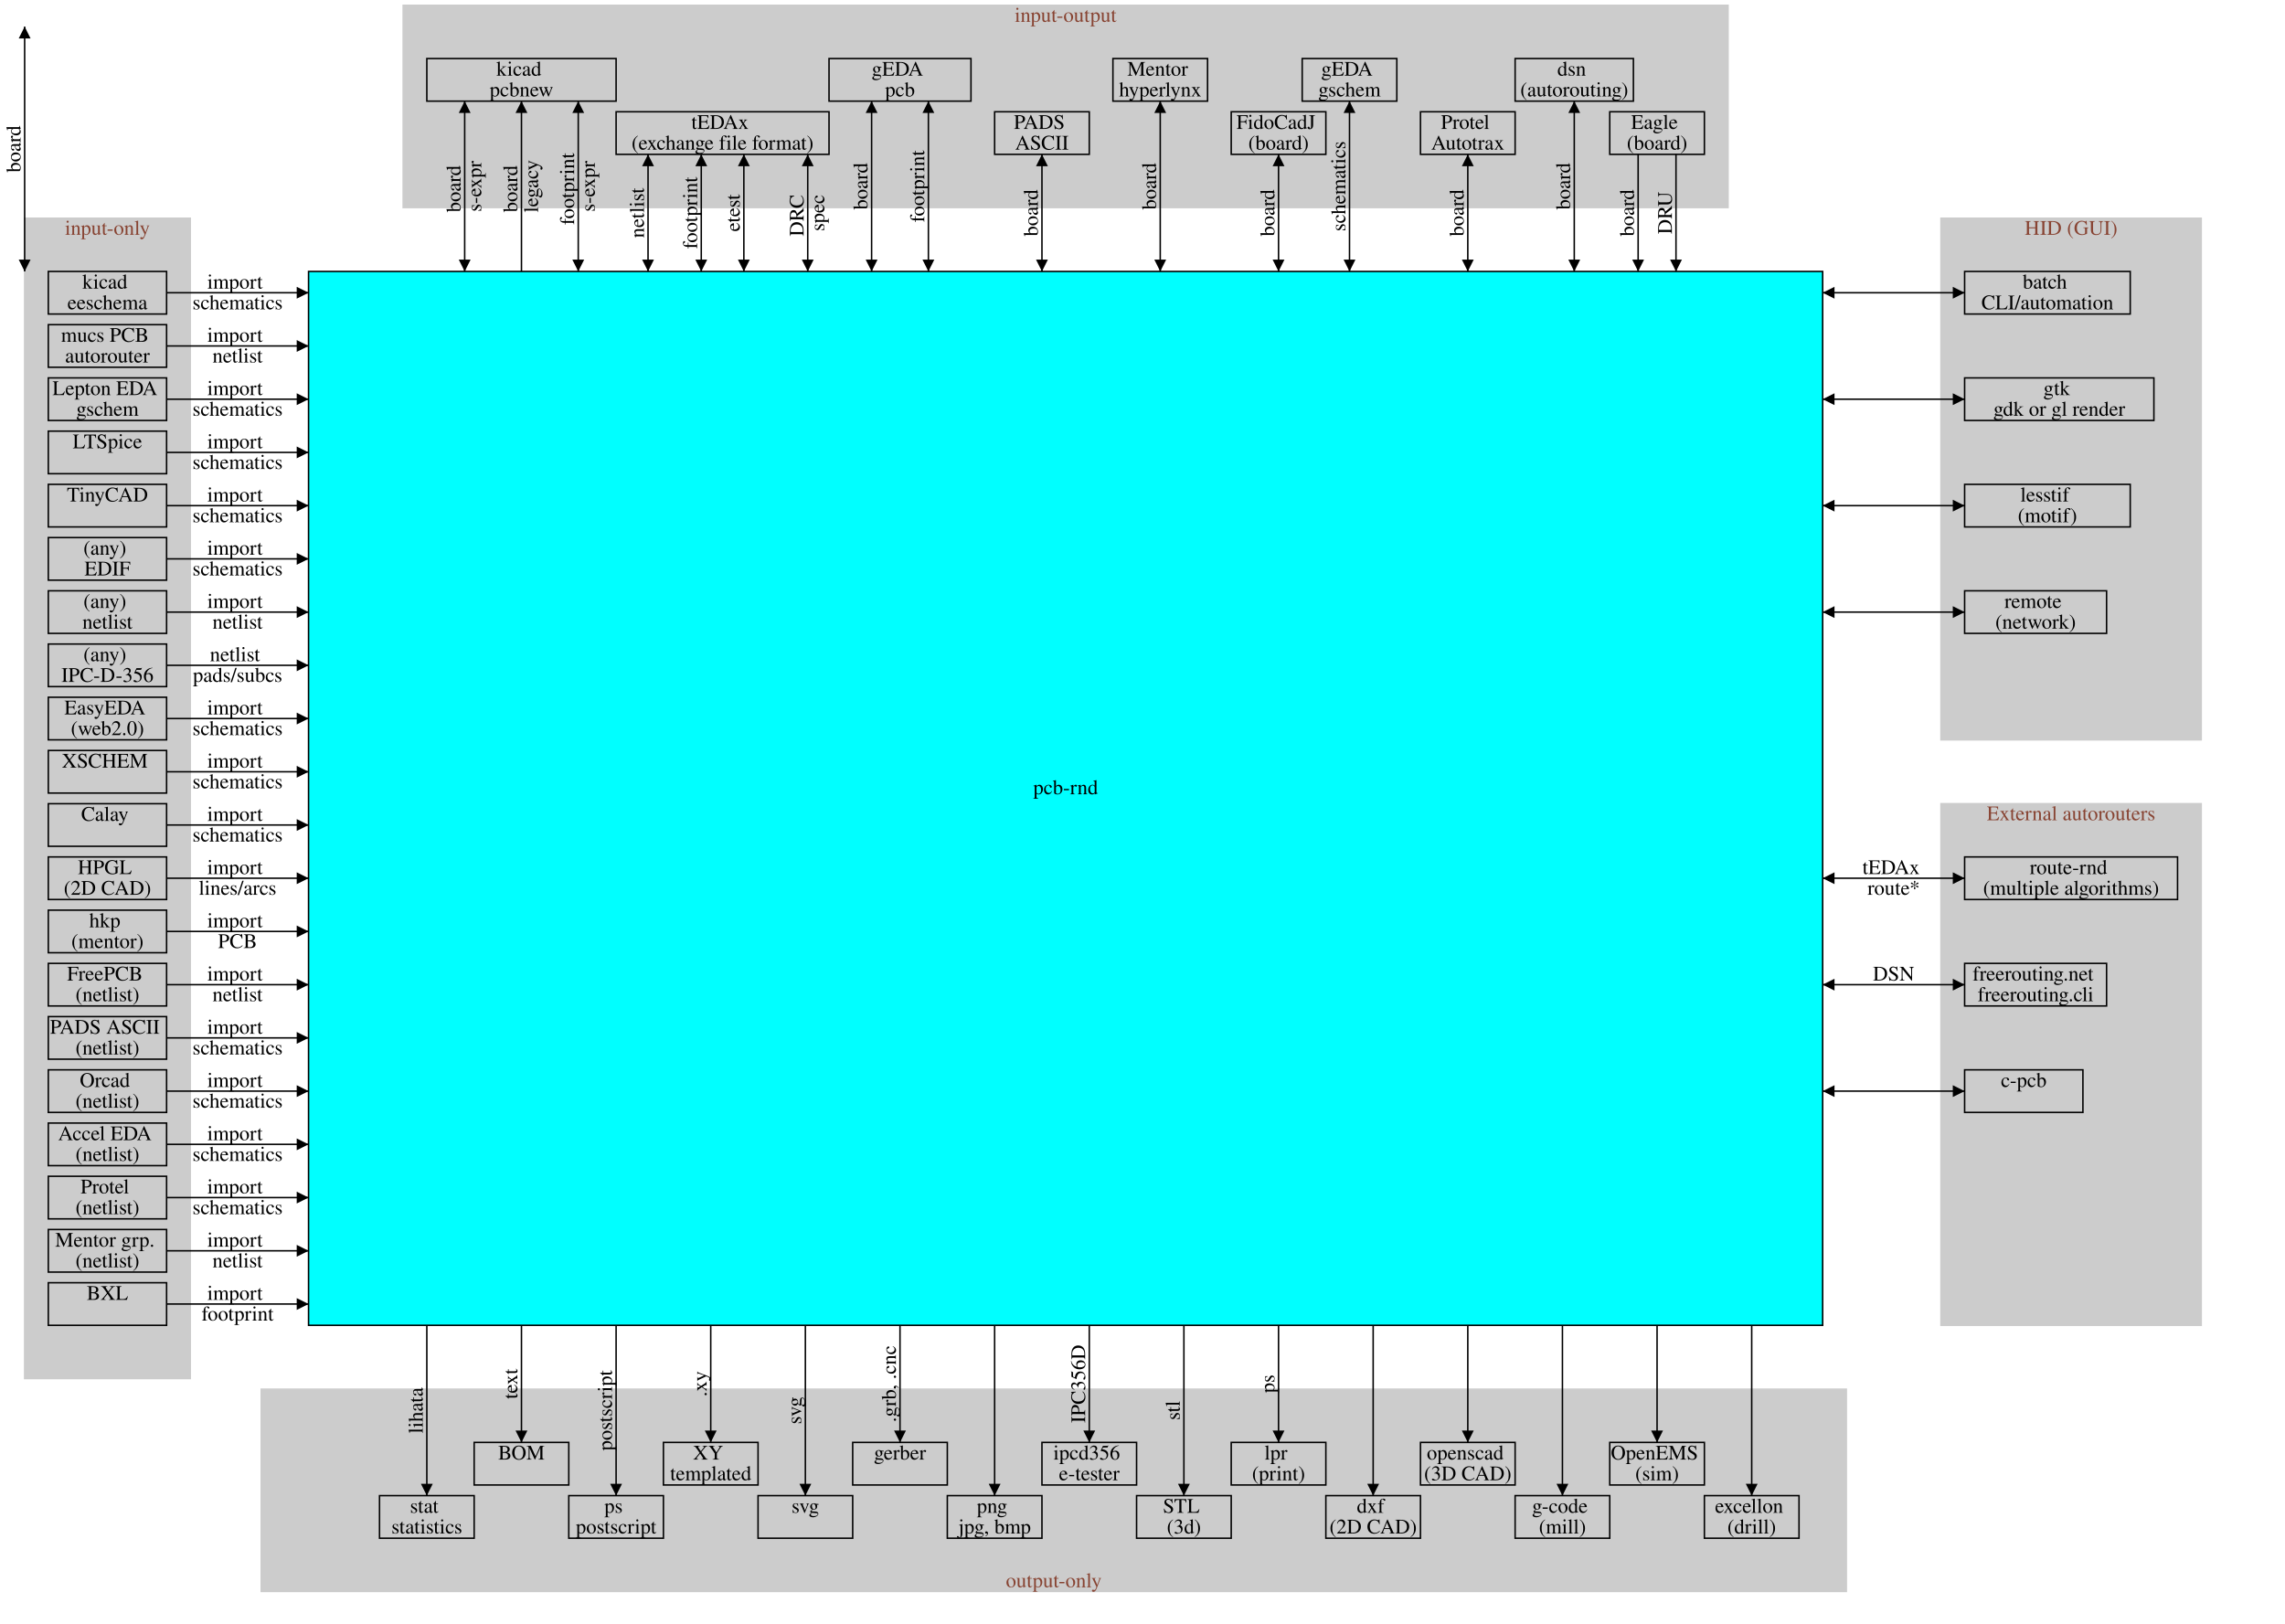
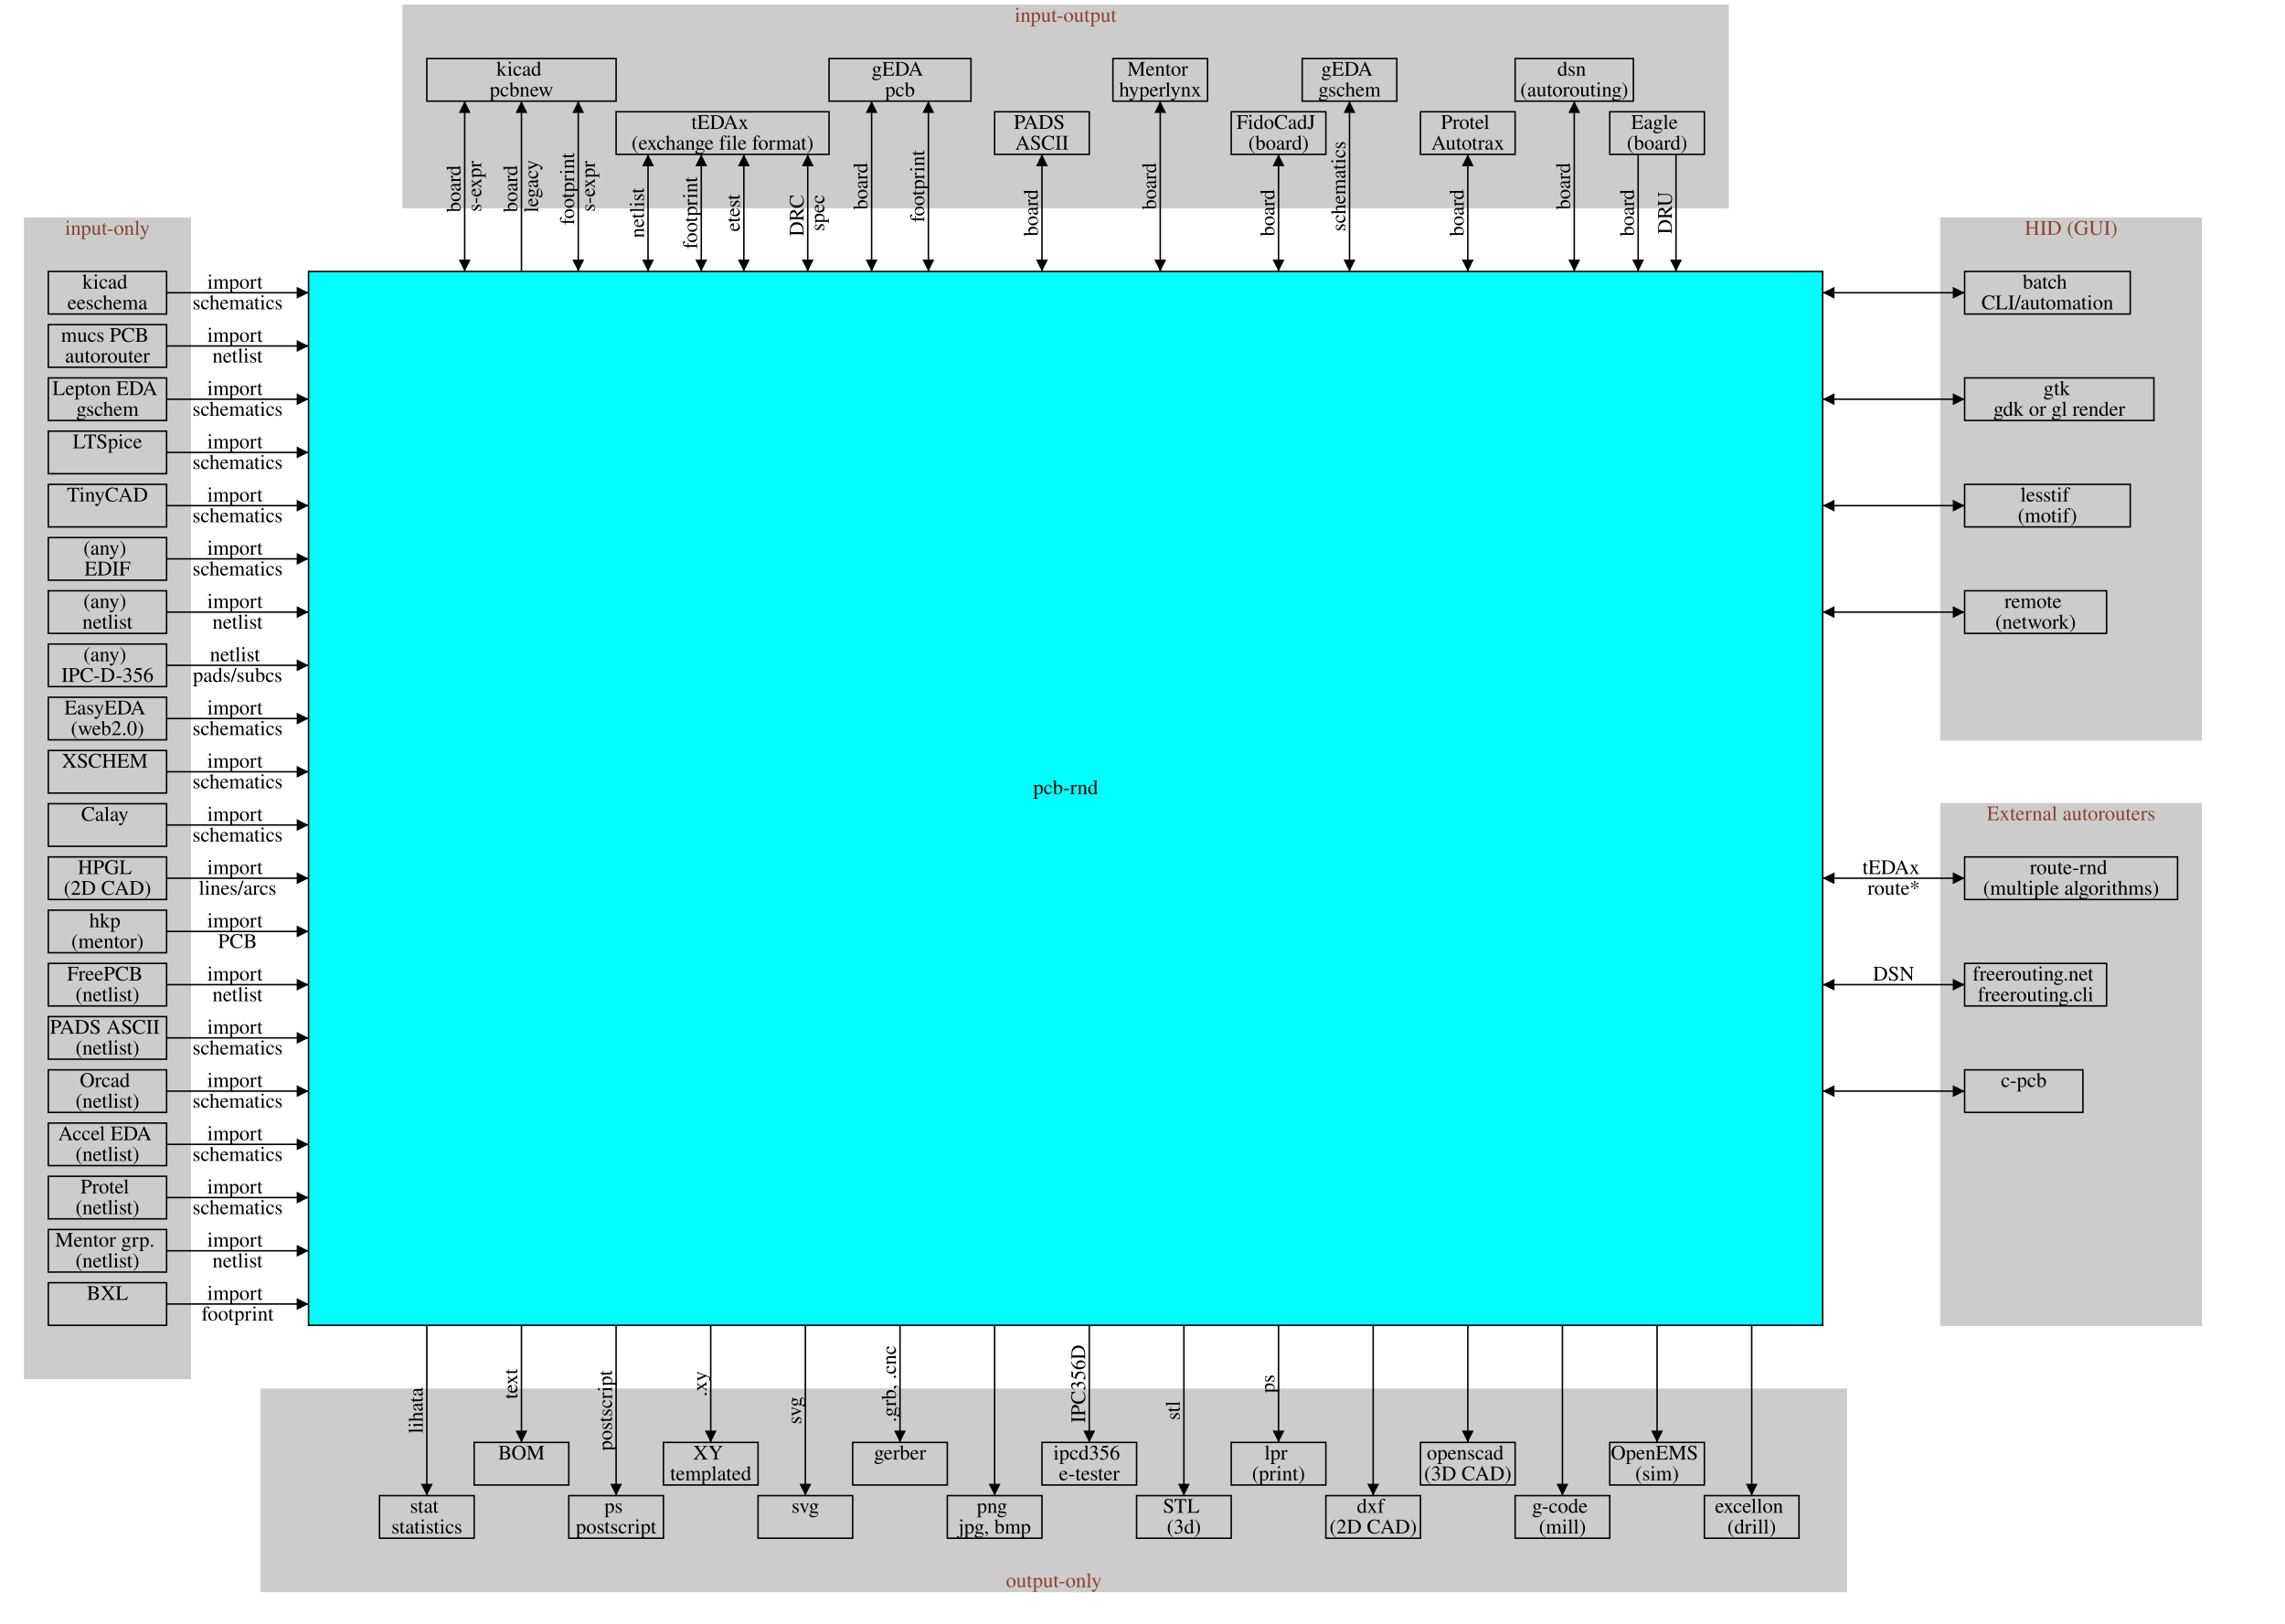
<svg xmlns="http://www.w3.org/2000/svg" width="1520pt" height="1080pt" viewBox="-8 -18 1528 1098">
  <g>
    <marker id="ahs" viewBox="0 0 60 60" refX="0" refY="30" markerUnits="strokeWidth" markerWidth="8" markerHeight="10" orient="auto">
      <path d="M 60 0 L 0 30 L 60 60 z" />
    </marker>
    <marker id="ahe" viewBox="-60 0 60 60" refX="0" refY="30" markerUnits="strokeWidth" markerWidth="8" markerHeight="10" orient="auto">
      <g transform="scale(-1 1)">
        <path d="M 60 0 L 0 30 L 60 60 z" />
      </g>
    </marker>
    <polygon fill="#00ffff" stroke="#000000" points="192,165.6 1216,165.6  1216,878.4 192,878.4" />
    <text fill="#000000" text-anchor="middle" x="704" y="522" font-family="Times,serif" font-size="14.00">
      <tspan dy="-0.2em">pcb-rnd</tspan>
    </text>
    <polygon fill="#cccccc" stroke="#cccccc" points="160,921.6 1232,921.6  1232,1058.4 160,1058.4" />
    <text fill="#884433" text-anchor="middle" x="696" y="1058.4" font-family="Times,serif" font-size="14.00">
      <tspan dy="-0.2em">output-only</tspan>
    </text>
    <polygon fill="#cccccc" stroke="#cccccc" points="256,-14.4 1152,-14.4  1152,122.4 256,122.4" />
    <text fill="#884433" text-anchor="middle" x="704" y="-14.4" font-family="Times,serif" font-size="14.00">
      <tspan dy="0.8em">input-output</tspan>
    </text>
    <polygon fill="#cccccc" stroke="#cccccc" points="0,129.6 112,129.6  112,914.4 0,914.4" />
    <text fill="#884433" text-anchor="middle" x="56" y="129.6" font-family="Times,serif" font-size="14.00">
      <tspan dy="0.8em">input-only</tspan>
    </text>
    <polygon fill="#cccccc" stroke="#cccccc" points="1296,129.6 1472,129.6  1472,482.4 1296,482.4" />
    <text fill="#884433" text-anchor="middle" x="1384" y="129.6" font-family="Times,serif" font-size="14.00">
      <tspan dy="0.8em">HID (GUI)</tspan>
    </text>
    <polygon fill="#cccccc" stroke="#cccccc" points="1296,525.6 1472,525.6  1472,878.4 1296,878.4" />
    <text fill="#884433" text-anchor="middle" x="1384" y="525.6" font-family="Times,serif" font-size="14.00">
      <tspan dy="0.8em">External autorouters</tspan>
    </text>
    <polygon fill="none" stroke="#000000" points="400,57.6 544,57.6  544,86.4 400,86.4" />
    <text fill="#000000" text-anchor="middle" x="472" y="72" font-family="Times,serif" font-size="14.00">
      <tspan dy="-0.2em">tEDAx</tspan>
      <tspan x="472" dy="1em">(exchange file format)</tspan>
    </text>
    <polygon fill="none" stroke="#000000" points="1312,561.6 1456,561.6  1456,590.4 1312,590.4" />
    <text fill="#000000" text-anchor="middle" x="1384" y="576" font-family="Times,serif" font-size="14.00">
      <tspan dy="-0.2em">route-rnd</tspan>
      <tspan x="1384" dy="1em">(multiple algorithms)</tspan>
    </text>
    <polygon fill="none" stroke="#000000" points="1312,237.6 1440,237.6  1440,266.4 1312,266.4" />
    <text fill="#000000" text-anchor="middle" x="1376" y="252" font-family="Times,serif" font-size="14.00">
      <tspan dy="-0.2em">gtk</tspan>
      <tspan x="1376" dy="1em">gdk or gl render</tspan>
    </text>
    <polygon fill="none" stroke="#000000" points="272,21.6 400,21.6  400,50.4 272,50.4" />
    <text fill="#000000" text-anchor="middle" x="336" y="36" font-family="Times,serif" font-size="14.00">
      <tspan dy="-0.2em">kicad</tspan>
      <tspan x="336" dy="1em">pcbnew</tspan>
    </text>
    <polygon fill="none" stroke="#000000" points="1312,165.6 1424,165.6  1424,194.4 1312,194.4" />
    <text fill="#000000" text-anchor="middle" x="1368" y="180" font-family="Times,serif" font-size="14.00">
      <tspan dy="-0.2em">batch</tspan>
      <tspan x="1368" dy="1em">CLI/automation</tspan>
    </text>
    <polygon fill="none" stroke="#000000" points="1312,309.6 1424,309.6  1424,338.4 1312,338.4" />
    <text fill="#000000" text-anchor="middle" x="1368" y="324" font-family="Times,serif" font-size="14.00">
      <tspan dy="-0.2em">lesstif</tspan>
      <tspan x="1368" dy="1em">(motif)</tspan>
    </text>
    <polygon fill="none" stroke="#000000" points="1312,381.6 1408,381.6  1408,410.4 1312,410.4" />
    <text fill="#000000" text-anchor="middle" x="1360" y="396" font-family="Times,serif" font-size="14.00">
      <tspan dy="-0.2em">remote</tspan>
      <tspan x="1360" dy="1em">(network)</tspan>
    </text>
    <polygon fill="none" stroke="#000000" points="544,21.6 640,21.6  640,50.4 544,50.4" />
    <text fill="#000000" text-anchor="middle" x="592" y="36" font-family="Times,serif" font-size="14.00">
      <tspan dy="-0.2em">gEDA</tspan>
      <tspan x="592" dy="1em">pcb</tspan>
    </text>
    <polygon fill="none" stroke="#000000" points="1312,633.6 1408,633.6  1408,662.4 1312,662.4" />
    <text fill="#000000" text-anchor="middle" x="1360" y="648" font-family="Times,serif" font-size="14.00">
      <tspan dy="-0.2em">freerouting.net</tspan>
      <tspan x="1360" dy="1em">freerouting.cli</tspan>
    </text>
    <polygon fill="none" stroke="#000000" points="16,309.6 96,309.6  96,338.4 16,338.4" />
    <text fill="#000000" text-anchor="middle" x="56" y="324" font-family="Times,serif" font-size="14.00">
      <tspan dy="-0.2em">TinyCAD</tspan>
    </text>
    <polygon fill="none" stroke="#000000" points="16,525.6 96,525.6  96,554.4 16,554.4" />
    <text fill="#000000" text-anchor="middle" x="56" y="540" font-family="Times,serif" font-size="14.00">
      <tspan dy="-0.2em">Calay</tspan>
      <tspan x="56" dy="1em" />
    </text>
    <polygon fill="none" stroke="#000000" points="16,201.6 96,201.6  96,230.4 16,230.4" />
    <text fill="#000000" text-anchor="middle" x="56" y="216" font-family="Times,serif" font-size="14.00">
      <tspan dy="-0.2em">mucs PCB</tspan>
      <tspan x="56" dy="1em">autorouter</tspan>
    </text>
    <polygon fill="none" stroke="#000000" points="16,489.6 96,489.6  96,518.4 16,518.4" />
    <text fill="#000000" text-anchor="middle" x="56" y="504" font-family="Times,serif" font-size="14.00">
      <tspan dy="-0.2em">XSCHEM</tspan>
      <tspan x="56" dy="1em" />
    </text>
    <polygon fill="none" stroke="#000000" points="16,417.6 96,417.6  96,446.4 16,446.4" />
    <text fill="#000000" text-anchor="middle" x="56" y="432" font-family="Times,serif" font-size="14.00">
      <tspan dy="-0.2em">(any)</tspan>
      <tspan x="56" dy="1em">IPC-D-356</tspan>
    </text>
    <polygon fill="none" stroke="#000000" points="16,345.6 96,345.6  96,374.4 16,374.4" />
    <text fill="#000000" text-anchor="middle" x="56" y="360" font-family="Times,serif" font-size="14.00">
      <tspan dy="-0.2em">(any)</tspan>
      <tspan x="56" dy="1em">EDIF</tspan>
    </text>
    <polygon fill="none" stroke="#000000" points="16,273.6 96,273.6  96,302.4 16,302.4" />
    <text fill="#000000" text-anchor="middle" x="56" y="288" font-family="Times,serif" font-size="14.00">
      <tspan dy="-0.2em">LTSpice</tspan>
    </text>
    <polygon fill="none" stroke="#000000" points="16,237.6 96,237.6  96,266.4 16,266.4" />
    <text fill="#000000" text-anchor="middle" x="56" y="252" font-family="Times,serif" font-size="14.00">
      <tspan dy="-0.2em">Lepton EDA</tspan>
      <tspan x="56" dy="1em">gschem</tspan>
    </text>
    <polygon fill="none" stroke="#000000" points="16,453.6 96,453.6  96,482.4 16,482.4" />
    <text fill="#000000" text-anchor="middle" x="56" y="468" font-family="Times,serif" font-size="14.00">
      <tspan dy="-0.2em">EasyEDA</tspan>
      <tspan x="56" dy="1em">(web2.0)</tspan>
    </text>
    <polygon fill="none" stroke="#000000" points="16,165.6 96,165.6  96,194.4 16,194.4" />
    <text fill="#000000" text-anchor="middle" x="56" y="180" font-family="Times,serif" font-size="14.00">
      <tspan dy="-0.2em">kicad</tspan>
      <tspan x="56" dy="1em">eeschema</tspan>
    </text>
    <polygon fill="none" stroke="#000000" points="16,381.6 96,381.6  96,410.4 16,410.4" />
    <text fill="#000000" text-anchor="middle" x="56" y="396" font-family="Times,serif" font-size="14.00">
      <tspan dy="-0.2em">(any)</tspan>
      <tspan x="56" dy="1em">netlist</tspan>
    </text>
    <polygon fill="none" stroke="#000000" points="1008,21.6 1088,21.6  1088,50.4 1008,50.4" />
    <text fill="#000000" text-anchor="middle" x="1048" y="36" font-family="Times,serif" font-size="14.00">
      <tspan dy="-0.2em">dsn</tspan>
      <tspan x="1048" dy="1em">(autorouting)</tspan>
    </text>
    <polygon fill="none" stroke="#000000" points="16,561.6 96,561.6  96,590.4 16,590.4" />
    <text fill="#000000" text-anchor="middle" x="56" y="576" font-family="Times,serif" font-size="14.00">
      <tspan dy="-0.2em">HPGL</tspan>
      <tspan x="56" dy="1em">(2D CAD)</tspan>
    </text>
    <polygon fill="none" stroke="#000000" points="16,633.6 96,633.6  96,662.4 16,662.4" />
    <text fill="#000000" text-anchor="middle" x="56" y="648" font-family="Times,serif" font-size="14.00">
      <tspan dy="-0.2em">FreePCB</tspan>
      <tspan x="56" dy="1em">(netlist)</tspan>
    </text>
    <polygon fill="none" stroke="#000000" points="16,741.6 96,741.6  96,770.4 16,770.4" />
    <text fill="#000000" text-anchor="middle" x="56" y="756" font-family="Times,serif" font-size="14.00">
      <tspan dy="-0.2em">Accel EDA</tspan>
      <tspan x="56" dy="1em">(netlist)</tspan>
    </text>
    <polygon fill="none" stroke="#000000" points="16,597.6 96,597.6  96,626.4 16,626.4" />
    <text fill="#000000" text-anchor="middle" x="56" y="612" font-family="Times,serif" font-size="14.00">
      <tspan dy="-0.2em">hkp</tspan>
      <tspan x="56" dy="1em">(mentor)</tspan>
    </text>
    <polygon fill="none" stroke="#000000" points="16,777.6 96,777.6  96,806.4 16,806.4" />
    <text fill="#000000" text-anchor="middle" x="56" y="792" font-family="Times,serif" font-size="14.00">
      <tspan dy="-0.2em">Protel</tspan>
      <tspan x="56" dy="1em">(netlist)</tspan>
    </text>
    <polygon fill="none" stroke="#000000" points="1312,705.6 1392,705.6  1392,734.4 1312,734.4" />
    <text fill="#000000" text-anchor="middle" x="1352" y="720" font-family="Times,serif" font-size="14.00">
      <tspan dy="-0.2em">c-pcb</tspan>
    </text>
    <polygon fill="none" stroke="#000000" points="16,813.6 96,813.6  96,842.4 16,842.4" />
    <text fill="#000000" text-anchor="middle" x="56" y="828" font-family="Times,serif" font-size="14.00">
      <tspan dy="-0.2em">Mentor grp.</tspan>
      <tspan x="56" dy="1em">(netlist)</tspan>
    </text>
    <polygon fill="none" stroke="#000000" points="16,705.6 96,705.6  96,734.4 16,734.4" />
    <text fill="#000000" text-anchor="middle" x="56" y="720" font-family="Times,serif" font-size="14.00">
      <tspan dy="-0.2em">Orcad</tspan>
      <tspan x="56" dy="1em">(netlist)</tspan>
    </text>
    <polygon fill="none" stroke="#000000" points="16,849.6 96,849.6  96,878.4 16,878.4" />
    <text fill="#000000" text-anchor="middle" x="56" y="864" font-family="Times,serif" font-size="14.00">
      <tspan dy="-0.2em">BXL</tspan>
    </text>
    <polygon fill="none" stroke="#000000" points="16,669.6 96,669.6  96,698.4 16,698.4" />
    <text fill="#000000" text-anchor="middle" x="56" y="684" font-family="Times,serif" font-size="14.00">
      <tspan dy="-0.2em">PADS ASCII</tspan>
      <tspan x="56" dy="1em">(netlist)</tspan>
    </text>
    <polygon fill="none" stroke="#000000" points="864,21.6 928,21.6  928,50.4 864,50.4" />
    <text fill="#000000" text-anchor="middle" x="896" y="36" font-family="Times,serif" font-size="14.00">
      <tspan dy="-0.2em">gEDA</tspan>
      <tspan x="896" dy="1em">gschem</tspan>
    </text>
    <polygon fill="none" stroke="#000000" points="736,21.6 800,21.6  800,50.4 736,50.4" />
    <text fill="#000000" text-anchor="middle" x="768" y="36" font-family="Times,serif" font-size="14.00">
      <tspan dy="-0.2em">Mentor</tspan>
      <tspan x="768" dy="1em">hyperlynx</tspan>
    </text>
    <polygon fill="none" stroke="#000000" points="656,57.6 720,57.6  720,86.4 656,86.4" />
    <text fill="#000000" text-anchor="middle" x="688" y="72" font-family="Times,serif" font-size="14.00">
      <tspan dy="-0.2em">PADS</tspan>
      <tspan x="688" dy="1em">ASCII</tspan>
    </text>
    <polygon fill="none" stroke="#000000" points="1072,57.6 1136,57.6  1136,86.4 1072,86.4" />
    <text fill="#000000" text-anchor="middle" x="1104" y="72" font-family="Times,serif" font-size="14.00">
      <tspan dy="-0.2em">Eagle</tspan>
      <tspan x="1104" dy="1em">(board)</tspan>
    </text>
    <polygon fill="none" stroke="#000000" points="816,57.6 880,57.6  880,86.4 816,86.4" />
    <text fill="#000000" text-anchor="middle" x="848" y="72" font-family="Times,serif" font-size="14.00">
      <tspan dy="-0.2em">FidoCadJ</tspan>
      <tspan x="848" dy="1em">(board)</tspan>
    </text>
    <polygon fill="none" stroke="#000000" points="944,57.6 1008,57.6  1008,86.4 944,86.4" />
    <text fill="#000000" text-anchor="middle" x="976" y="72" font-family="Times,serif" font-size="14.00">
      <tspan dy="-0.2em">Protel</tspan>
      <tspan x="976" dy="1em">Autotrax</tspan>
    </text>
    <polygon fill="none" stroke="#000000" points="560,957.6 624,957.6  624,986.4 560,986.4" />
    <text fill="#000000" text-anchor="middle" x="592" y="972" font-family="Times,serif" font-size="14.00">
      <tspan dy="-0.2em">gerber</tspan>
    </text>
    <polygon fill="none" stroke="#000000" points="496,993.6 560,993.6  560,1022.4 496,1022.4" />
    <text fill="#000000" text-anchor="middle" x="528" y="1008" font-family="Times,serif" font-size="14.00">
      <tspan dy="-0.2em">svg</tspan>
    </text>
    <polygon fill="none" stroke="#000000" points="752,993.6 816,993.6  816,1022.4 752,1022.4" />
    <text fill="#000000" text-anchor="middle" x="784" y="1008" font-family="Times,serif" font-size="14.00">
      <tspan dy="-0.2em">STL</tspan>
      <tspan x="784" dy="1em">(3d)</tspan>
    </text>
    <polygon fill="none" stroke="#000000" points="880,993.6 944,993.6  944,1022.4 880,1022.4" />
    <text fill="#000000" text-anchor="middle" x="912" y="1008" font-family="Times,serif" font-size="14.00">
      <tspan dy="-0.2em">dxf</tspan>
      <tspan x="912" dy="1em">(2D CAD)</tspan>
    </text>
    <polygon fill="none" stroke="#000000" points="1136,993.6 1200,993.6  1200,1022.4 1136,1022.4" />
    <text fill="#000000" text-anchor="middle" x="1168" y="1008" font-family="Times,serif" font-size="14.00">
      <tspan dy="-0.2em">excellon</tspan>
      <tspan x="1168" dy="1em">(drill)</tspan>
    </text>
    <polygon fill="none" stroke="#000000" points="432,957.6 496,957.6  496,986.4 432,986.4" />
    <text fill="#000000" text-anchor="middle" x="464" y="972" font-family="Times,serif" font-size="14.00">
      <tspan dy="-0.2em">XY</tspan>
      <tspan x="464" dy="1em">templated</tspan>
    </text>
    <polygon fill="none" stroke="#000000" points="944,957.6 1008,957.6  1008,986.4 944,986.4" />
    <text fill="#000000" text-anchor="middle" x="976" y="972" font-family="Times,serif" font-size="14.00">
      <tspan dy="-0.2em">openscad</tspan>
      <tspan x="976" dy="1em">(3D CAD)</tspan>
    </text>
    <polygon fill="none" stroke="#000000" points="1072,957.6 1136,957.6  1136,986.4 1072,986.4" />
    <text fill="#000000" text-anchor="middle" x="1104" y="972" font-family="Times,serif" font-size="14.00">
      <tspan dy="-0.2em">OpenEMS</tspan>
      <tspan x="1104" dy="1em">(sim)</tspan>
    </text>
    <polygon fill="none" stroke="#000000" points="816,957.6 880,957.6  880,986.4 816,986.4" />
    <text fill="#000000" text-anchor="middle" x="848" y="972" font-family="Times,serif" font-size="14.00">
      <tspan dy="-0.2em">lpr</tspan>
      <tspan x="848" dy="1em">(print)</tspan>
    </text>
    <polygon fill="none" stroke="#000000" points="304,957.6 368,957.6  368,986.4 304,986.4" />
    <text fill="#000000" text-anchor="middle" x="336" y="972" font-family="Times,serif" font-size="14.00">
      <tspan dy="-0.2em">BOM</tspan>
    </text>
    <polygon fill="none" stroke="#000000" points="1008,993.6 1072,993.6  1072,1022.4 1008,1022.4" />
    <text fill="#000000" text-anchor="middle" x="1040" y="1008" font-family="Times,serif" font-size="14.00">
      <tspan dy="-0.2em">g-code</tspan>
      <tspan x="1040" dy="1em">(mill)</tspan>
    </text>
    <polygon fill="none" stroke="#000000" points="688,957.6 752,957.6  752,986.4 688,986.4" />
    <text fill="#000000" text-anchor="middle" x="720" y="972" font-family="Times,serif" font-size="14.00">
      <tspan dy="-0.2em">ipcd356</tspan>
      <tspan x="720" dy="1em">e-tester</tspan>
    </text>
    <polygon fill="none" stroke="#000000" points="624,993.6 688,993.6  688,1022.4 624,1022.4" />
    <text fill="#000000" text-anchor="middle" x="656" y="1008" font-family="Times,serif" font-size="14.00">
      <tspan dy="-0.2em">png</tspan>
      <tspan x="656" dy="1em">jpg, bmp</tspan>
    </text>
    <polygon fill="none" stroke="#000000" points="368,993.6 432,993.6  432,1022.4 368,1022.4" />
    <text fill="#000000" text-anchor="middle" x="400" y="1008" font-family="Times,serif" font-size="14.00">
      <tspan dy="-0.2em">ps</tspan>
      <tspan x="400" dy="1em">postscript</tspan>
    </text>
    <polygon fill="none" stroke="#000000" points="240,993.6 304,993.6  304,1022.4 240,1022.4" />
    <text fill="#000000" text-anchor="middle" x="272" y="1008" font-family="Times,serif" font-size="14.00">
      <tspan dy="-0.2em">stat</tspan>
      <tspan x="272" dy="1em">statistics</tspan>
    </text>
    <line marker-end="url(#ahe)" x1="96" y1="360" x2="192" y2="360" stroke="#000000" />
    <text fill="#000000" text-anchor="middle" x="144" y="360" font-family="Times,serif" font-size="14.00">
      <tspan dy="-0.2em">import</tspan>
      <tspan x="144" dy="1em">schematics</tspan>
    </text>
    <line marker-end="url(#ahe)" x1="96" y1="468" x2="192" y2="468" stroke="#000000" />
    <text fill="#000000" text-anchor="middle" x="144" y="468" font-family="Times,serif" font-size="14.00">
      <tspan dy="-0.2em">import</tspan>
      <tspan x="144" dy="1em">schematics</tspan>
    </text>
    <line marker-end="url(#ahe)" x1="96" y1="396" x2="192" y2="396" stroke="#000000" />
    <text fill="#000000" text-anchor="middle" x="144" y="396" font-family="Times,serif" font-size="14.00">
      <tspan dy="-0.2em">import</tspan>
      <tspan x="144" dy="1em">netlist</tspan>
    </text>
    <line marker-end="url(#ahe)" x1="96" y1="504" x2="192" y2="504" stroke="#000000" />
    <text fill="#000000" text-anchor="middle" x="144" y="504" font-family="Times,serif" font-size="14.00">
      <tspan dy="-0.2em">import</tspan>
      <tspan x="144" dy="1em">schematics</tspan>
    </text>
    <line marker-end="url(#ahe)" x1="96" y1="432" x2="192" y2="432" stroke="#000000" />
    <text fill="#000000" text-anchor="middle" x="144" y="432" font-family="Times,serif" font-size="14.00">
      <tspan dy="-0.2em">netlist</tspan>
      <tspan x="144" dy="1em">pads/subcs</tspan>
    </text>
    <line marker-end="url(#ahe)" x1="96" y1="612" x2="192" y2="612" stroke="#000000" />
    <text fill="#000000" text-anchor="middle" x="144" y="612" font-family="Times,serif" font-size="14.00">
      <tspan dy="-0.2em">import</tspan>
      <tspan x="144" dy="1em">PCB</tspan>
    </text>
    <line marker-end="url(#ahe)" x1="96" y1="540" x2="192" y2="540" stroke="#000000" />
    <text fill="#000000" text-anchor="middle" x="144" y="540" font-family="Times,serif" font-size="14.00">
      <tspan dy="-0.2em">import</tspan>
      <tspan x="144" dy="1em">schematics</tspan>
    </text>
    <line marker-end="url(#ahe)" x1="592" y1="878.4" x2="592" y2="957.6" stroke="#000000" />
    <g transform="rotate(-90 592 918)">
      <text fill="#000000" text-anchor="middle" x="592" y="918" font-family="Times,serif" font-size="14.00">
        <tspan dy="-0.2em">.grb, .cnc</tspan>
      </text>
    </g>
-     <line marker-end="url(#ahe)" marker-start="url(#ahs)" x1="688" y1="86.4" x2="688" y2="165.6" stroke="#000000" />
-     <g transform="rotate(-90 688 126)">
-       <text fill="#000000" text-anchor="middle" x="688" y="126" font-family="Times,serif" font-size="14.00">
-         <tspan dy="-0.2em">board</tspan>
-       </text>
-     </g>
+     <line marker-end="url(#ahe)" marker-start="url(#ahs)" x1="1216" y1="180" x2="1312" y2="180" stroke="#000000" />
    <line marker-end="url(#ahe)" x1="336" y1="878.4" x2="336" y2="957.6" stroke="#000000" />
    <g transform="rotate(-90 336 918)">
      <text fill="#000000" text-anchor="middle" x="336" y="918" font-family="Times,serif" font-size="14.00">
        <tspan dy="-0.2em">text</tspan>
      </text>
    </g>
+     <line marker-end="url(#ahe)" marker-start="url(#ahs)" x1="1216" y1="576" x2="1312" y2="576" stroke="#000000" />
+     <text fill="#000000" text-anchor="middle" x="1264" y="576" font-family="Times,serif" font-size="14.00">
+       <tspan dy="-0.2em">tEDAx</tspan>
+       <tspan x="1264" dy="1em">route*</tspan>
+     </text>
    <line marker-end="url(#ahe)" x1="96" y1="720" x2="192" y2="720" stroke="#000000" />
    <text fill="#000000" text-anchor="middle" x="144" y="720" font-family="Times,serif" font-size="14.00">
      <tspan dy="-0.2em">import</tspan>
      <tspan x="144" dy="1em">schematics</tspan>
    </text>
-     <line marker-end="url(#ahe)" marker-start="url(#ahs)" x1="1216" y1="396" x2="1312" y2="396" stroke="#000000" />
+     <line marker-end="url(#ahe)" marker-start="url(#ahs)" x1="1216" y1="252" x2="1312" y2="252" stroke="#000000" />
    <line marker-end="url(#ahe)" x1="96" y1="648" x2="192" y2="648" stroke="#000000" />
    <text fill="#000000" text-anchor="middle" x="144" y="648" font-family="Times,serif" font-size="14.00">
      <tspan dy="-0.2em">import</tspan>
      <tspan x="144" dy="1em">netlist</tspan>
    </text>
    <line marker-end="url(#ahe)" x1="784" y1="878.4" x2="784" y2="993.6" stroke="#000000" />
    <g transform="rotate(-90 784 936)">
      <text fill="#000000" text-anchor="middle" x="784" y="936" font-family="Times,serif" font-size="14.00">
        <tspan dy="-0.2em">stl</tspan>
      </text>
    </g>
    <line marker-end="url(#ahe)" x1="96" y1="576" x2="192" y2="576" stroke="#000000" />
    <text fill="#000000" text-anchor="middle" x="144" y="576" font-family="Times,serif" font-size="14.00">
      <tspan dy="-0.2em">import</tspan>
      <tspan x="144" dy="1em">lines/arcs</tspan>
    </text>
    <line marker-end="url(#ahe)" x1="96" y1="180" x2="192" y2="180" stroke="#000000" />
    <text fill="#000000" text-anchor="middle" x="144" y="180" font-family="Times,serif" font-size="14.00">
      <tspan dy="-0.2em">import</tspan>
      <tspan x="144" dy="1em">schematics</tspan>
    </text>
-     <line marker-end="url(#ahe)" marker-start="url(#ahs)" x1="1216" y1="180" x2="1312" y2="180" stroke="#000000" />
    <line marker-end="url(#ahe)" x1="96" y1="828" x2="192" y2="828" stroke="#000000" />
    <text fill="#000000" text-anchor="middle" x="144" y="828" font-family="Times,serif" font-size="14.00">
      <tspan dy="-0.2em">import</tspan>
      <tspan x="144" dy="1em">netlist</tspan>
    </text>
    <line marker-end="url(#ahe)" x1="464" y1="878.4" x2="464" y2="957.6" stroke="#000000" />
    <g transform="rotate(-90 464 918)">
      <text fill="#000000" text-anchor="middle" x="464" y="918" font-family="Times,serif" font-size="14.00">
        <tspan dy="-0.2em">.xy</tspan>
      </text>
    </g>
-     <line marker-end="url(#ahe)" marker-start="url(#ahs)" x1="1216" y1="576" x2="1312" y2="576" stroke="#000000" />
-     <text fill="#000000" text-anchor="middle" x="1264" y="576" font-family="Times,serif" font-size="14.00">
-       <tspan dy="-0.2em">tEDAx</tspan>
-       <tspan x="1264" dy="1em">route*</tspan>
-     </text>
+     <line marker-end="url(#ahe)" marker-start="url(#ahs)" x1="1216" y1="648" x2="1312" y2="648" stroke="#000000" />
+     <text fill="#000000" text-anchor="middle" x="1264" y="648" font-family="Times,serif" font-size="14.00">
+       <tspan dy="-0.2em">DSN</tspan>
+     </text>
+     <line marker-end="url(#ahe)" marker-start="url(#ahs)" x1="1216" y1="324" x2="1312" y2="324" stroke="#000000" />
    <line marker-end="url(#ahe)" x1="96" y1="756" x2="192" y2="756" stroke="#000000" />
    <text fill="#000000" text-anchor="middle" x="144" y="756" font-family="Times,serif" font-size="14.00">
      <tspan dy="-0.2em">import</tspan>
      <tspan x="144" dy="1em">schematics</tspan>
    </text>
-     <line marker-end="url(#ahe)" marker-start="url(#ahs)" x1="1216" y1="252" x2="1312" y2="252" stroke="#000000" />
    <line marker-end="url(#ahe)" x1="1040" y1="878.4" x2="1040" y2="993.6" stroke="#000000" />
    <line marker-end="url(#ahe)" x1="96" y1="684" x2="192" y2="684" stroke="#000000" />
    <text fill="#000000" text-anchor="middle" x="144" y="684" font-family="Times,serif" font-size="14.00">
      <tspan dy="-0.2em">import</tspan>
      <tspan x="144" dy="1em">schematics</tspan>
    </text>
    <line marker-end="url(#ahe)" x1="848" y1="878.4" x2="848" y2="957.6" stroke="#000000" />
    <g transform="rotate(-90 848 918)">
      <text fill="#000000" text-anchor="middle" x="848" y="918" font-family="Times,serif" font-size="14.00">
        <tspan dy="-0.2em">ps</tspan>
      </text>
    </g>
+     <line marker-end="url(#ahe)" marker-start="url(#ahs)" x1="1216" y1="396" x2="1312" y2="396" stroke="#000000" />
    <line marker-end="url(#ahe)" x1="96" y1="864" x2="192" y2="864" stroke="#000000" />
    <text fill="#000000" text-anchor="middle" x="144" y="864" font-family="Times,serif" font-size="14.00">
      <tspan dy="-0.2em">import</tspan>
      <tspan x="144" dy="1em">footprint</tspan>
    </text>
    <line marker-end="url(#ahe)" x1="720" y1="878.4" x2="720" y2="957.6" stroke="#000000" />
    <g transform="rotate(-90 720 918)">
      <text fill="#000000" text-anchor="middle" x="720" y="918" font-family="Times,serif" font-size="14.00">
        <tspan dy="-0.2em">IPC356D</tspan>
      </text>
    </g>
-     <line marker-end="url(#ahe)" marker-start="url(#ahs)" x1="1216" y1="648" x2="1312" y2="648" stroke="#000000" />
-     <text fill="#000000" text-anchor="middle" x="1264" y="648" font-family="Times,serif" font-size="14.00">
-       <tspan dy="-0.2em">DSN</tspan>
-     </text>
-     <line marker-end="url(#ahe)" marker-start="url(#ahs)" x1="1216" y1="324" x2="1312" y2="324" stroke="#000000" />
+     <line marker-end="url(#ahe)" marker-start="url(#ahs)" x1="1216" y1="720" x2="1312" y2="720" stroke="#000000" />
    <line marker-end="url(#ahe)" x1="96" y1="792" x2="192" y2="792" stroke="#000000" />
    <text fill="#000000" text-anchor="middle" x="144" y="792" font-family="Times,serif" font-size="14.00">
      <tspan dy="-0.2em">import</tspan>
      <tspan x="144" dy="1em">schematics</tspan>
    </text>
    <line marker-end="url(#ahe)" x1="1104" y1="878.4" x2="1104" y2="957.6" stroke="#000000" />
    <line marker-end="url(#ahe)" marker-start="url(#ahs)" x1="896" y1="50.4" x2="896" y2="165.6" stroke="#000000" />
    <g transform="rotate(-90 896 108)">
      <text fill="#000000" text-anchor="middle" x="896" y="108" font-family="Times,serif" font-size="14.00">
        <tspan dy="-0.2em">schematics</tspan>
      </text>
    </g>
    <line marker-end="url(#ahe)" x1="912" y1="878.4" x2="912" y2="993.6" stroke="#000000" />
    <line marker-end="url(#ahe)" x1="1168" y1="878.4" x2="1168" y2="993.6" stroke="#000000" />
    <line marker-end="url(#ahe)" marker-start="url(#ahs)" x1="297.6" y1="50.4" x2="297.6" y2="165.6" stroke="#000000" />
    <g transform="rotate(-90 297.6 108)">
      <text fill="#000000" text-anchor="middle" x="297.6" y="108" font-family="Times,serif" font-size="14.00">
        <tspan dy="-0.2em">board</tspan>
        <tspan x="297.6" dy="1em">s-expr</tspan>
      </text>
    </g>
-     <line marker-end="url(#ahe)" marker-start="url(#ahs)" x1="1216" y1="720" x2="1312" y2="720" stroke="#000000" />
    <line marker-end="url(#ahe)" x1="528" y1="878.4" x2="528" y2="993.6" stroke="#000000" />
    <g transform="rotate(-90 528 936)">
      <text fill="#000000" text-anchor="middle" x="528" y="936" font-family="Times,serif" font-size="14.00">
        <tspan dy="-0.2em">svg</tspan>
      </text>
    </g>
    <line marker-end="url(#ahe)" x1="976" y1="878.4" x2="976" y2="957.6" stroke="#000000" />
    <line marker-end="url(#ahe)" marker-start="url(#ahs)" x1="572.8" y1="50.4" x2="572.8" y2="165.6" stroke="#000000" />
    <g transform="rotate(-90 572.8 108)">
      <text fill="#000000" text-anchor="middle" x="572.8" y="108" font-family="Times,serif" font-size="14.00">
        <tspan dy="-0.2em">board</tspan>
      </text>
    </g>
    <line marker-end="url(#ahe)" x1="272" y1="878.4" x2="272" y2="993.6" stroke="#000000" />
    <g transform="rotate(-90 272 936)">
      <text fill="#000000" text-anchor="middle" x="272" y="936" font-family="Times,serif" font-size="14.00">
        <tspan dy="-0.2em">lihata</tspan>
      </text>
    </g>
    <line marker-end="url(#ahe)" marker-start="url(#ahs)" x1="421.6" y1="86.4" x2="421.6" y2="165.6" stroke="#000000" />
    <g transform="rotate(-90 421.6 126)">
      <text fill="#000000" text-anchor="middle" x="421.6" y="126" font-family="Times,serif" font-size="14.00">
        <tspan dy="-0.2em">netlist</tspan>
      </text>
    </g>
    <line marker-end="url(#ahe)" marker-start="url(#ahs)" x1="768" y1="50.4" x2="768" y2="165.6" stroke="#000000" />
    <g transform="rotate(-90 768 108)">
      <text fill="#000000" text-anchor="middle" x="768" y="108" font-family="Times,serif" font-size="14.00">
        <tspan dy="-0.2em">board</tspan>
      </text>
    </g>
    <line marker-start="url(#ahs)" x1="336" y1="50.4" x2="336" y2="165.6" stroke="#000000" />
    <g transform="rotate(-90 336 108)">
      <text fill="#000000" text-anchor="middle" x="336" y="108" font-family="Times,serif" font-size="14.00">
        <tspan dy="-0.2em">board</tspan>
        <tspan x="336" dy="1em">legacy</tspan>
      </text>
    </g>
    <line marker-end="url(#ahe)" x1="96" y1="252" x2="192" y2="252" stroke="#000000" />
    <text fill="#000000" text-anchor="middle" x="144" y="252" font-family="Times,serif" font-size="14.00">
      <tspan dy="-0.2em">import</tspan>
      <tspan x="144" dy="1em">schematics</tspan>
    </text>
    <line marker-end="url(#ahe)" x1="656" y1="878.4" x2="656" y2="993.6" stroke="#000000" />
    <line marker-end="url(#ahe)" marker-start="url(#ahs)" x1="611.2" y1="50.4" x2="611.2" y2="165.6" stroke="#000000" />
    <g transform="rotate(-90 611.2 108)">
      <text fill="#000000" text-anchor="middle" x="611.2" y="108" font-family="Times,serif" font-size="14.00">
        <tspan dy="-0.2em">footprint</tspan>
      </text>
    </g>
    <line marker-end="url(#ahe)" x1="400" y1="878.4" x2="400" y2="993.6" stroke="#000000" />
    <g transform="rotate(-90 400 936)">
      <text fill="#000000" text-anchor="middle" x="400" y="936" font-family="Times,serif" font-size="14.00">
        <tspan dy="-0.2em">postscript</tspan>
      </text>
    </g>
    <line marker-end="url(#ahe)" marker-start="url(#ahs)" x1="457.6" y1="86.4" x2="457.6" y2="165.6" stroke="#000000" />
    <g transform="rotate(-90 457.6 126)">
      <text fill="#000000" text-anchor="middle" x="457.6" y="126" font-family="Times,serif" font-size="14.00">
        <tspan dy="-0.2em">footprint</tspan>
      </text>
    </g>
    <line marker-end="url(#ahe)" marker-start="url(#ahs)" x1="374.4" y1="50.4" x2="374.4" y2="165.6" stroke="#000000" />
    <g transform="rotate(-90 374.4 108)">
      <text fill="#000000" text-anchor="middle" x="374.4" y="108" font-family="Times,serif" font-size="14.00">
        <tspan dy="-0.2em">footprint</tspan>
        <tspan x="374.4" dy="1em">s-expr</tspan>
      </text>
    </g>
    <line marker-end="url(#ahe)" x1="96" y1="288" x2="192" y2="288" stroke="#000000" />
    <text fill="#000000" text-anchor="middle" x="144" y="288" font-family="Times,serif" font-size="14.00">
      <tspan dy="-0.2em">import</tspan>
      <tspan x="144" dy="1em">schematics</tspan>
    </text>
    <line marker-end="url(#ahe)" x1="96" y1="216" x2="192" y2="216" stroke="#000000" />
    <text fill="#000000" text-anchor="middle" x="144" y="216" font-family="Times,serif" font-size="14.00">
      <tspan dy="-0.2em">import</tspan>
      <tspan x="144" dy="1em">netlist</tspan>
    </text>
-     <line marker-end="url(#ahe)" marker-start="url(#ahs)" x1="0" y1="0" x2="0" y2="165.6" stroke="#000000" />
-     <g transform="rotate(-90 0 82.8)">
-       <text fill="#000000" text-anchor="middle" x="0" y="82.8" font-family="Times,serif" font-size="14.00">
+     <line marker-end="url(#ahe)" marker-start="url(#ahs)" x1="848" y1="86.4" x2="848" y2="165.6" stroke="#000000" />
+     <g transform="rotate(-90 848 126)">
+       <text fill="#000000" text-anchor="middle" x="848" y="126" font-family="Times,serif" font-size="14.00">
        <tspan dy="-0.2em">board</tspan>
      </text>
    </g>
    <line marker-end="url(#ahe)" marker-start="url(#ahs)" x1="486.4" y1="86.4" x2="486.4" y2="165.6" stroke="#000000" />
    <g transform="rotate(-90 486.4 126)">
      <text fill="#000000" text-anchor="middle" x="486.4" y="126" font-family="Times,serif" font-size="14.00">
        <tspan dy="-0.2em">etest</tspan>
      </text>
    </g>
    <line marker-end="url(#ahe)" x1="96" y1="324" x2="192" y2="324" stroke="#000000" />
    <text fill="#000000" text-anchor="middle" x="144" y="324" font-family="Times,serif" font-size="14.00">
      <tspan dy="-0.2em">import</tspan>
      <tspan x="144" dy="1em">schematics</tspan>
    </text>
-     <line marker-end="url(#ahe)" x1="1091.2" y1="86.4" x2="1091.2" y2="165.6" stroke="#000000" />
-     <g transform="rotate(-90 1091.2 126)">
-       <text fill="#000000" text-anchor="middle" x="1091.2" y="126" font-family="Times,serif" font-size="14.00">
-         <tspan dy="-0.2em">board</tspan>
+     <line marker-end="url(#ahe)" x1="1116.8" y1="86.4" x2="1116.8" y2="165.6" stroke="#000000" />
+     <g transform="rotate(-90 1116.8 126)">
+       <text fill="#000000" text-anchor="middle" x="1116.8" y="126" font-family="Times,serif" font-size="14.00">
+         <tspan dy="-0.2em">DRU</tspan>
      </text>
    </g>
    <line marker-end="url(#ahe)" marker-start="url(#ahs)" x1="529.6" y1="86.4" x2="529.6" y2="165.6" stroke="#000000" />
    <g transform="rotate(-90 529.6 126)">
      <text fill="#000000" text-anchor="middle" x="529.6" y="126" font-family="Times,serif" font-size="14.00">
        <tspan dy="-0.2em">DRC</tspan>
        <tspan x="529.6" dy="1em">spec</tspan>
      </text>
    </g>
-     <line marker-end="url(#ahe)" marker-start="url(#ahs)" x1="848" y1="86.4" x2="848" y2="165.6" stroke="#000000" />
-     <g transform="rotate(-90 848 126)">
-       <text fill="#000000" text-anchor="middle" x="848" y="126" font-family="Times,serif" font-size="14.00">
-         <tspan dy="-0.2em">board</tspan>
-       </text>
-     </g>
-     <line marker-end="url(#ahe)" x1="1116.8" y1="86.4" x2="1116.8" y2="165.6" stroke="#000000" />
-     <g transform="rotate(-90 1116.8 126)">
-       <text fill="#000000" text-anchor="middle" x="1116.8" y="126" font-family="Times,serif" font-size="14.00">
-         <tspan dy="-0.2em">DRU</tspan>
-       </text>
-     </g>
    <line marker-end="url(#ahe)" marker-start="url(#ahs)" x1="976" y1="86.4" x2="976" y2="165.6" stroke="#000000" />
    <g transform="rotate(-90 976 126)">
      <text fill="#000000" text-anchor="middle" x="976" y="126" font-family="Times,serif" font-size="14.00">
        <tspan dy="-0.2em">board</tspan>
      </text>
    </g>
    <line marker-end="url(#ahe)" marker-start="url(#ahs)" x1="1048" y1="50.4" x2="1048" y2="165.6" stroke="#000000" />
    <g transform="rotate(-90 1048 108)">
      <text fill="#000000" text-anchor="middle" x="1048" y="108" font-family="Times,serif" font-size="14.00">
        <tspan dy="-0.2em">board</tspan>
      </text>
    </g>
+     <line marker-end="url(#ahe)" x1="1091.2" y1="86.4" x2="1091.2" y2="165.6" stroke="#000000" />
+     <g transform="rotate(-90 1091.2 126)">
+       <text fill="#000000" text-anchor="middle" x="1091.2" y="126" font-family="Times,serif" font-size="14.00">
+         <tspan dy="-0.2em">board</tspan>
+       </text>
+     </g>
+     <line marker-end="url(#ahe)" marker-start="url(#ahs)" x1="688" y1="86.4" x2="688" y2="165.6" stroke="#000000" />
+     <g transform="rotate(-90 688 126)">
+       <text fill="#000000" text-anchor="middle" x="688" y="126" font-family="Times,serif" font-size="14.00">
+         <tspan dy="-0.2em">board</tspan>
+       </text>
+     </g>
  </g>
</svg>
